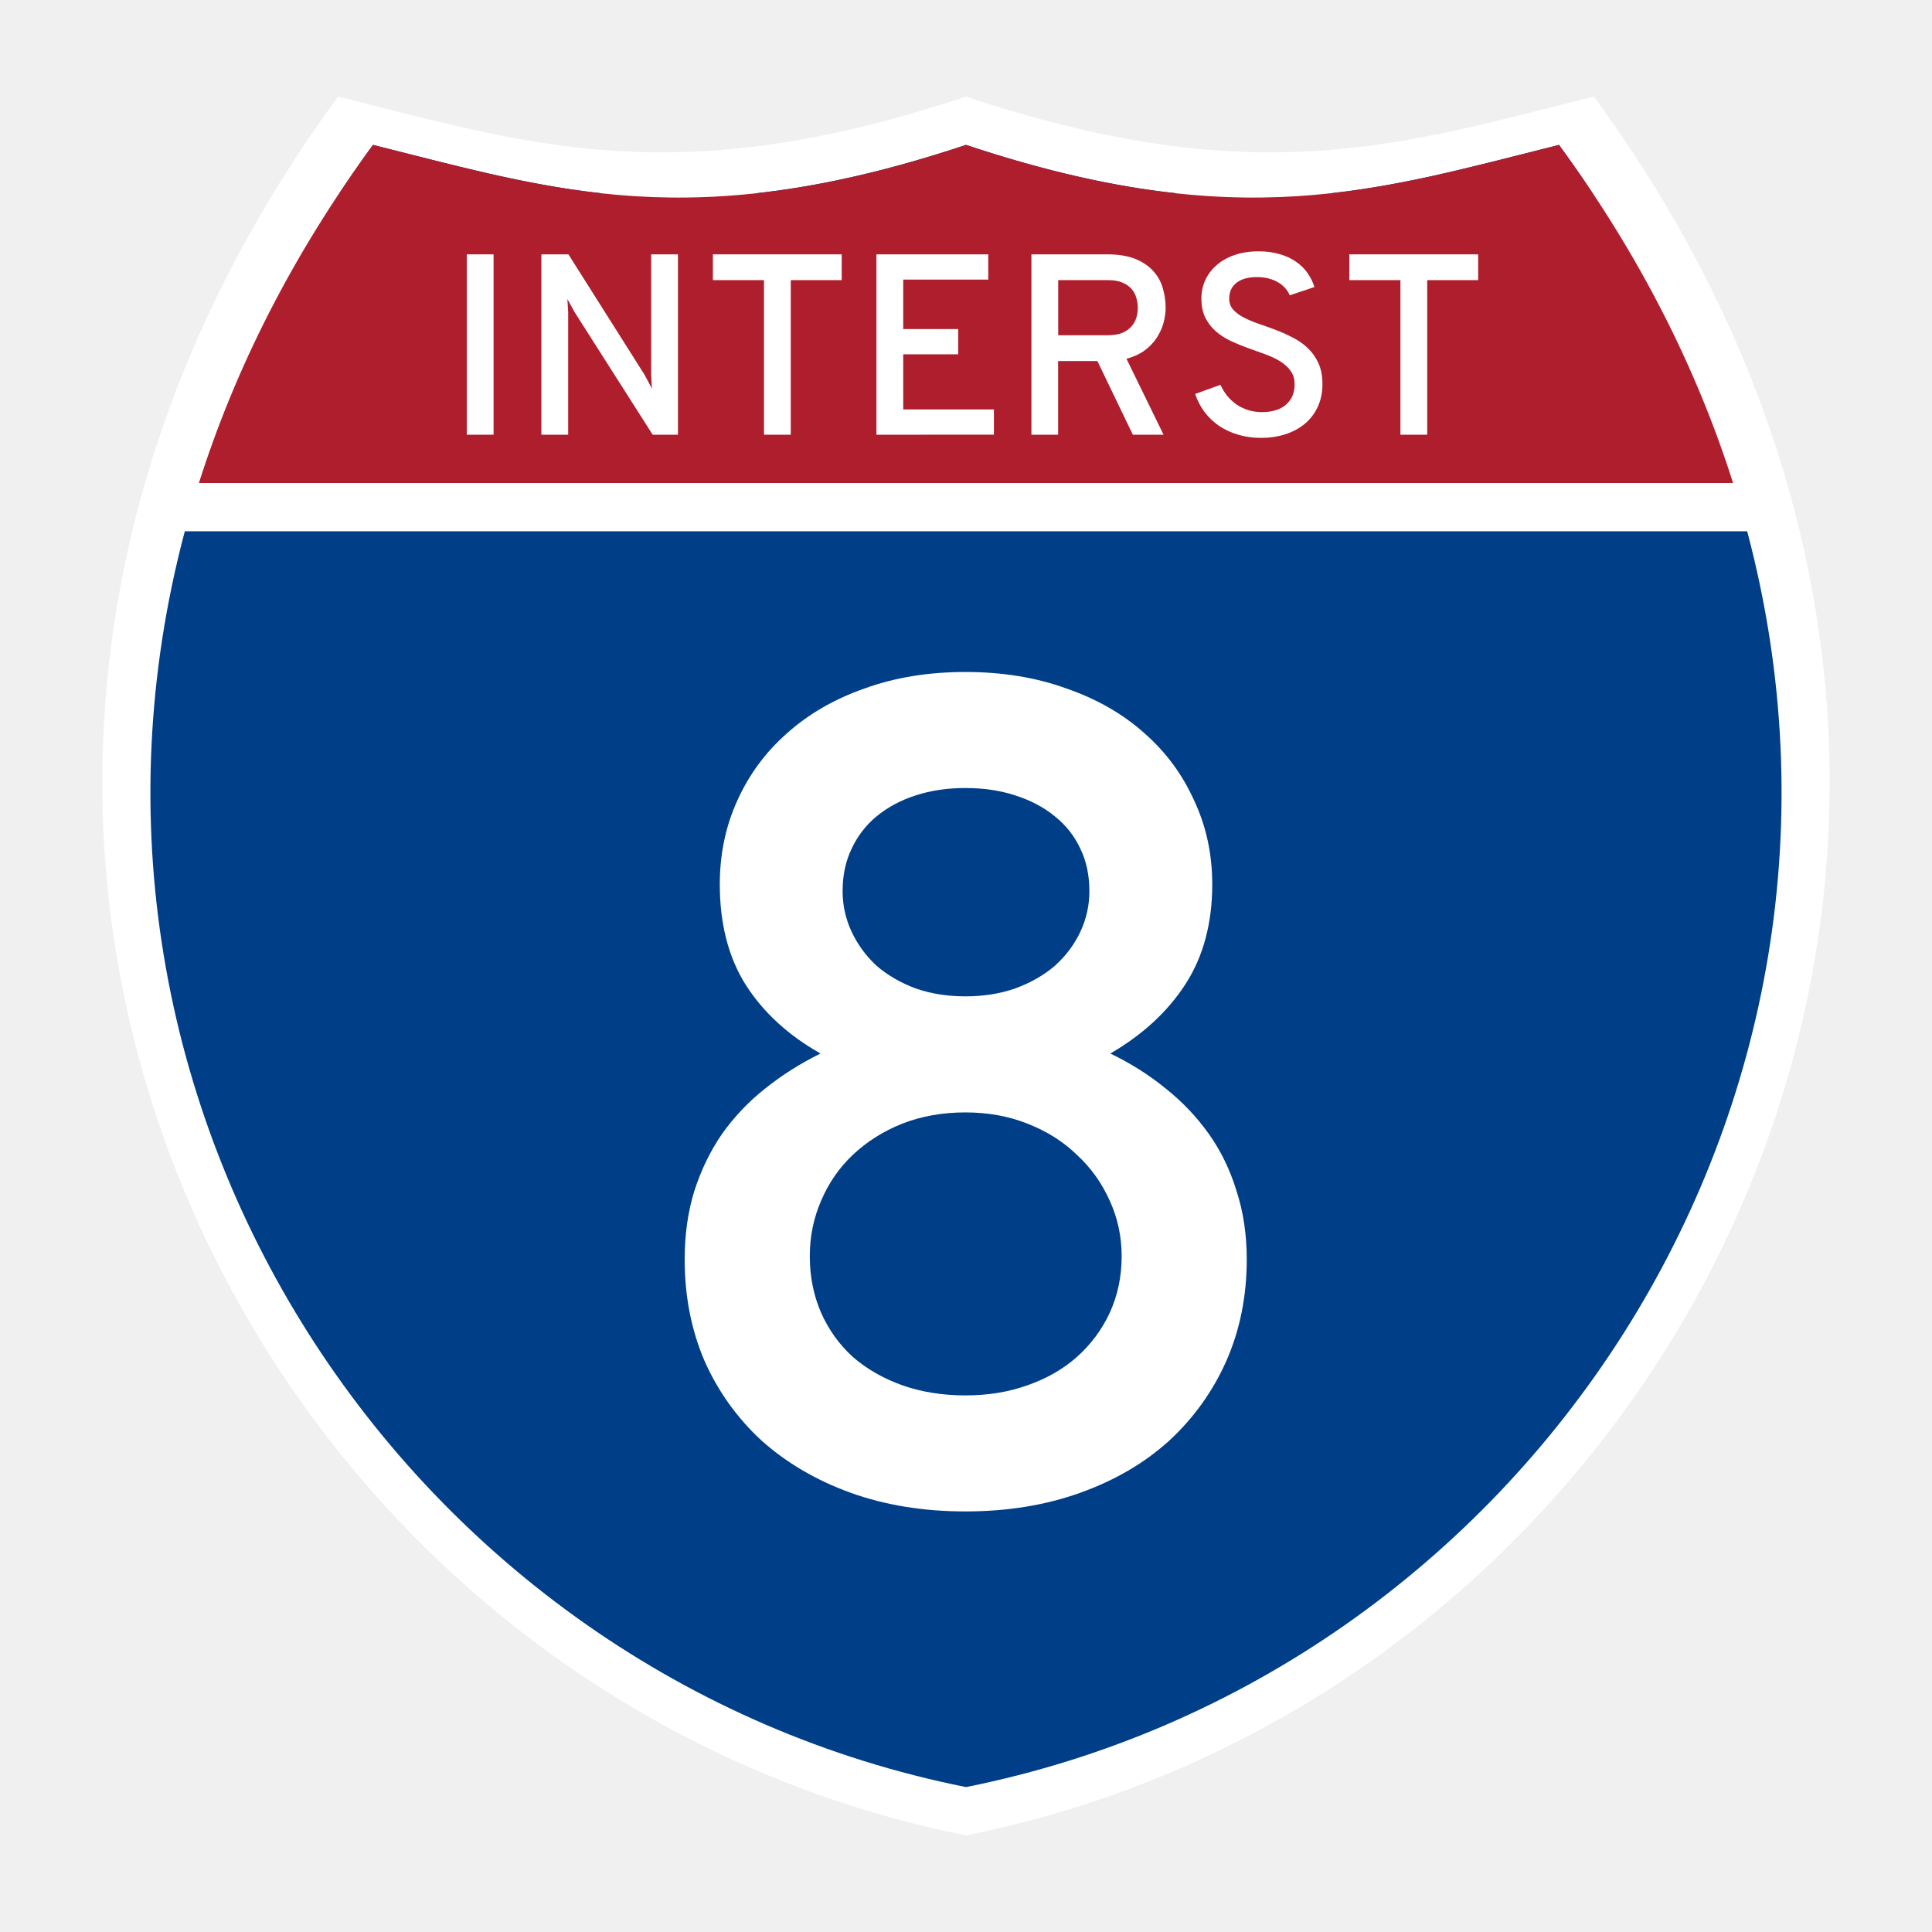
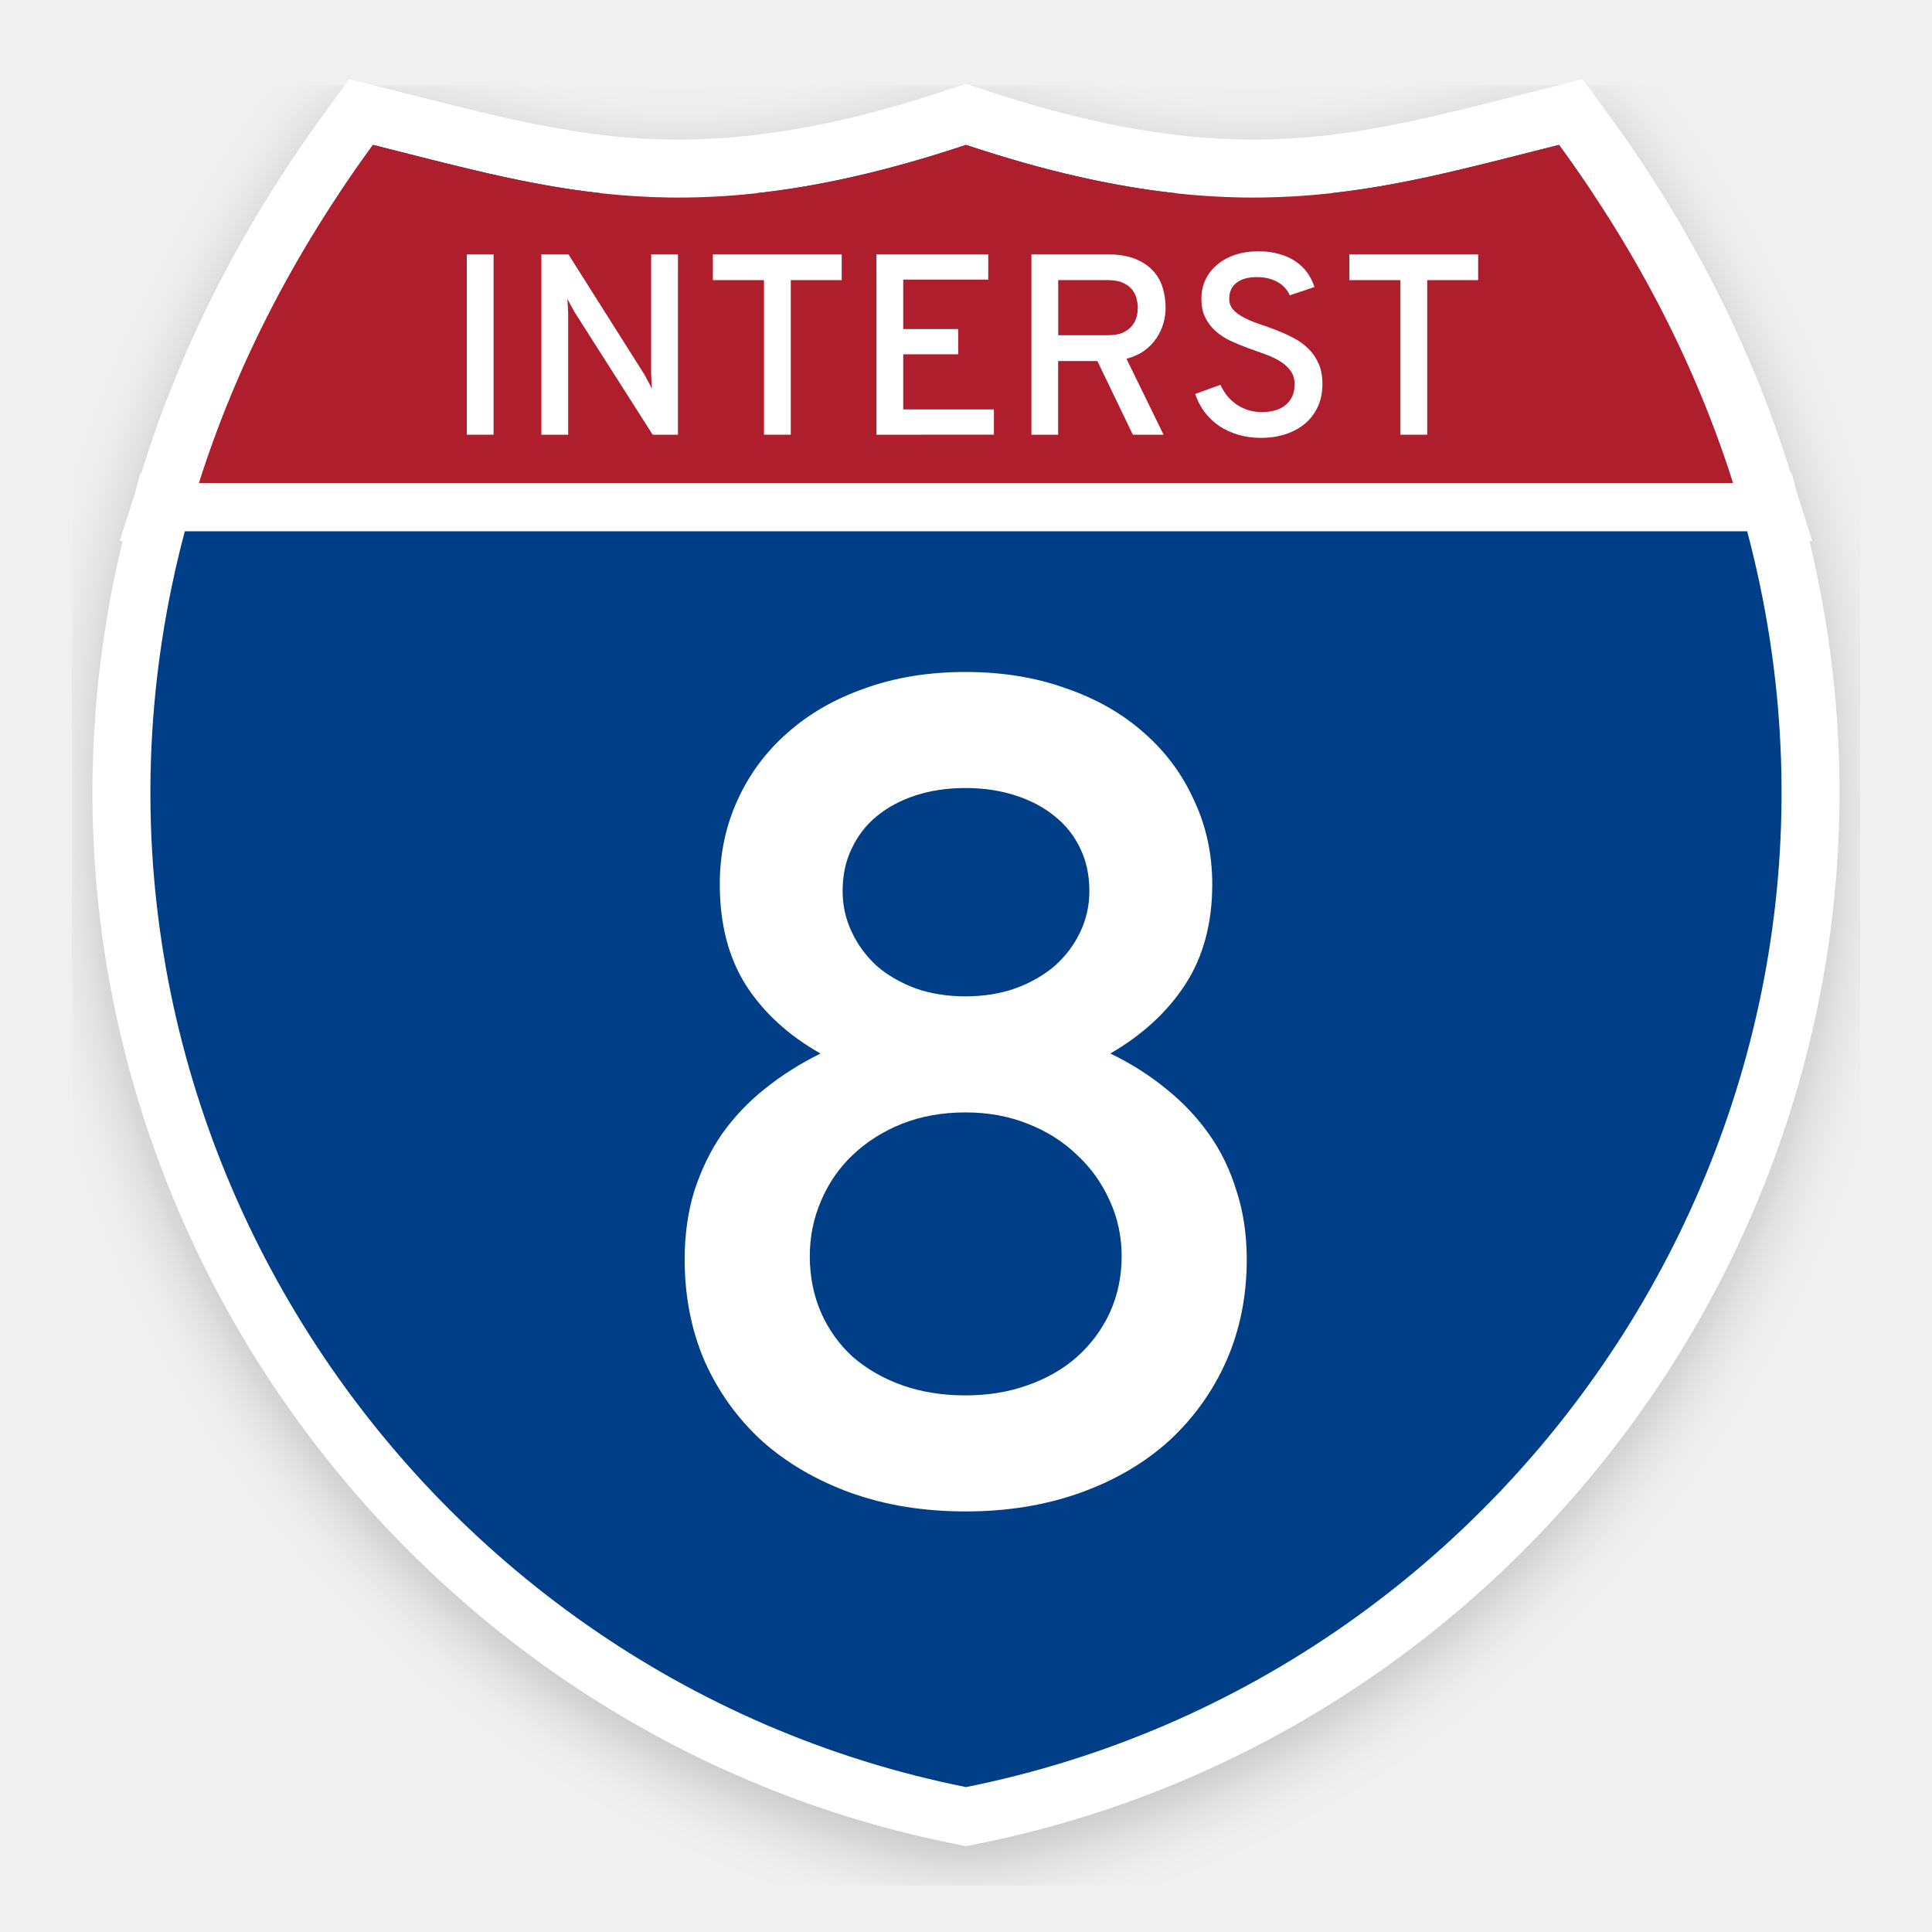
<svg xmlns="http://www.w3.org/2000/svg" width="200" height="200" viewBox="0 0 52.917 52.917" version="1.1" id="svg8">
-   <defs id="defs2" />
+   <defs id="defs2">
+     <filter style="color-interpolation-filters:sRGB" id="filter1259" x="-0.048" width="1.096" y="-0.048" height="1.096">
+       <feGaussianBlur stdDeviation="0.897" id="feGaussianBlur1261" />
+     </filter>
+   </defs>
  <g id="layer1" transform="translate(0,-244.0833)">
-     <path style="fill:#ffffff;stroke:none;stroke-width:0.265px;stroke-linecap:butt;stroke-linejoin:miter;stroke-opacity:1" d="M 26.458,294.354 C 6.615,290.385 -5.292,266.573 9.26,246.729 c 5.292,1.323 9.26,2.646 17.198,0 7.938,2.646 11.906,1.323 17.198,0 14.552,19.844 2.646,43.656 -17.198,47.625 z" id="path3726" />
+     <path style="fill:#000000;fill-opacity:1;stroke:#000000;stroke-width:3.175;stroke-linecap:butt;stroke-linejoin:miter;stroke-miterlimit:4;stroke-dasharray:none;stroke-opacity:1;opacity:0.2;filter:url(#filter1259)" d="m 10.216,248.581 c -2.215,3.021 -3.778,6.139 -4.768,9.26 H 47.468 c -0.99,-3.121 -2.552,-6.24 -4.768,-9.26 -0.565,0.141 -1.111,0.281 -1.652,0.417 -0.455,0.114 -0.904,0.224 -1.351,0.327 -0.116,0.027 -0.232,0.054 -0.348,0.08 -0.128,0.029 -0.255,0.057 -0.383,0.084 -0.161,0.034 -0.323,0.066 -0.485,0.098 -0.117,0.023 -0.233,0.046 -0.35,0.068 -0.158,0.029 -0.318,0.055 -0.477,0.082 -0.125,0.021 -0.25,0.043 -0.376,0.061 -0.27,0.04 -0.541,0.076 -0.815,0.106 -1.319,0.146 -2.708,0.17 -4.264,0 -0.821,-0.09 -1.69,-0.234 -2.62,-0.443 -0.054,-0.012 -0.109,-0.026 -0.163,-0.038 -0.178,-0.041 -0.359,-0.085 -0.542,-0.131 -0.055,-0.014 -0.11,-0.028 -0.165,-0.042 -0.174,-0.045 -0.35,-0.093 -0.528,-0.142 -0.075,-0.021 -0.151,-0.042 -0.227,-0.064 -0.157,-0.045 -0.316,-0.092 -0.476,-0.141 -0.093,-0.028 -0.184,-0.055 -0.278,-0.084 -0.244,-0.076 -0.49,-0.154 -0.742,-0.238 -0.252,0.084 -0.498,0.163 -0.742,0.238 -0.094,0.029 -0.185,0.056 -0.278,0.084 -0.16,0.048 -0.32,0.096 -0.476,0.141 -0.076,0.022 -0.151,0.043 -0.227,0.064 -0.178,0.049 -0.354,0.097 -0.528,0.142 -0.055,0.014 -0.11,0.029 -0.165,0.042 -0.183,0.046 -0.363,0.089 -0.542,0.131 -0.054,0.013 -0.109,0.026 -0.163,0.038 -0.93,0.209 -1.799,0.354 -2.62,0.443 -1.556,0.17 -2.945,0.146 -4.264,0 -0.275,-0.03 -0.546,-0.066 -0.815,-0.106 -0.126,-0.019 -0.251,-0.041 -0.376,-0.061 -0.159,-0.026 -0.319,-0.052 -0.477,-0.082 -0.117,-0.021 -0.234,-0.045 -0.35,-0.068 -0.162,-0.032 -0.323,-0.064 -0.485,-0.098 -0.128,-0.027 -0.255,-0.055 -0.383,-0.084 -0.116,-0.026 -0.232,-0.053 -0.348,-0.08 -0.447,-0.103 -0.896,-0.213 -1.351,-0.327 -0.541,-0.136 -1.086,-0.276 -1.652,-0.417 z m -5.154,10.583 c -4.196,15.798 6.103,31.337 21.397,34.396 15.294,-3.059 25.593,-18.598 21.397,-34.396 z" id="path3726-7-3-7" />
+     <path style="fill:#ffffff;fill-opacity:1;stroke:#ffffff;stroke-width:12;stroke-linecap:butt;stroke-linejoin:miter;stroke-opacity:1;stroke-miterlimit:4;stroke-dasharray:none" d="M 38.611 15 C 30.239 26.417 24.334 38.203 20.592 50 L 179.408 50 C 175.666 38.203 169.761 26.417 161.389 15 C 159.252 15.534 157.189 16.063 155.146 16.576 C 153.426 17.009 151.731 17.421 150.041 17.812 C 149.602 17.914 149.163 18.015 148.725 18.113 C 148.242 18.221 147.76 18.327 147.277 18.43 C 146.667 18.559 146.057 18.68 145.445 18.801 C 145.004 18.888 144.564 18.975 144.121 19.057 C 143.523 19.167 142.92 19.266 142.318 19.365 C 141.845 19.443 141.374 19.527 140.898 19.598 C 139.88 19.749 138.854 19.885 137.816 20 C 132.831 20.551 127.582 20.643 121.701 20 C 118.597 19.661 115.312 19.115 111.799 18.324 C 111.595 18.278 111.387 18.227 111.182 18.18 C 110.508 18.024 109.826 17.86 109.135 17.686 C 108.927 17.633 108.719 17.58 108.51 17.525 C 107.853 17.356 107.187 17.175 106.514 16.988 C 106.228 16.909 105.945 16.83 105.656 16.748 C 105.064 16.579 104.46 16.399 103.855 16.217 C 103.505 16.111 103.16 16.011 102.805 15.9 C 101.884 15.615 100.952 15.317 100 15 C 99.048 15.317 98.116 15.615 97.195 15.9 C 96.84 16.011 96.495 16.111 96.145 16.217 C 95.54 16.399 94.936 16.579 94.344 16.748 C 94.055 16.83 93.772 16.909 93.486 16.988 C 92.813 17.175 92.147 17.356 91.49 17.525 C 91.281 17.58 91.073 17.633 90.865 17.686 C 90.174 17.86 89.492 18.024 88.818 18.18 C 88.613 18.227 88.405 18.278 88.201 18.324 C 84.688 19.115 81.403 19.661 78.299 20 C 72.418 20.643 67.169 20.551 62.184 20 C 61.146 19.885 60.12 19.749 59.102 19.598 C 58.626 19.527 58.155 19.443 57.682 19.365 C 57.08 19.266 56.477 19.167 55.879 19.057 C 55.436 18.975 54.996 18.888 54.555 18.801 C 53.943 18.68 53.333 18.559 52.723 18.43 C 52.24 18.327 51.758 18.221 51.275 18.113 C 50.837 18.015 50.398 17.914 49.959 17.812 C 48.269 17.421 46.574 17.009 44.854 16.576 C 42.811 16.063 40.748 15.534 38.611 15 z M 19.131 55 C 3.272 114.709 42.197 173.439 100 185 C 157.803 173.439 196.728 114.709 180.869 55 L 19.131 55 z " id="path3726-7-3" transform="matrix(0.2645833,0,0,0.2645833,0,244.0833)" />
    <path style="fill:#003f87;fill-opacity:1;stroke:none;stroke-width:0.944px;stroke-linecap:butt;stroke-linejoin:miter;stroke-opacity:1" d="M 38.611 15 C 37.395 16.658 36.248 18.327 35.135 20 L 62.184 20 C 54.181 19.115 46.844 17.058 38.611 15 z M 100 15 C 91.709 17.764 84.637 19.307 78.299 20 L 121.701 20 C 115.363 19.307 108.291 17.764 100 15 z M 161.389 15 C 153.156 17.058 145.819 19.115 137.816 20 L 164.865 20 C 163.752 18.327 162.605 16.658 161.389 15 z M 19.131 55 C 3.272 114.709 42.197 173.439 100 185 C 157.803 173.439 196.728 114.709 180.869 55 L 19.131 55 z " transform="matrix(0.2645833,0,0,0.2645833,0,244.0833)" id="path3726-7" />
    <path style="opacity:1;vector-effect:none;fill:#af1e2d;fill-opacity:1;stroke:none;stroke-width:0.78;stroke-linecap:square;stroke-linejoin:miter;stroke-miterlimit:4;stroke-dasharray:none;stroke-dashoffset:0;stroke-opacity:1;marker:none" d="M 38.611 15 C 30.239 26.417 24.334 38.203 20.592 50 L 179.408 50 C 175.666 38.203 169.761 26.417 161.389 15 C 142.5 19.722 128.333 24.444 100 15 C 71.667 24.444 57.5 19.722 38.611 15 z " transform="matrix(0.2645833,0,0,0.2645833,0,244.0833)" id="path3726-7-5" />
    <g aria-label="INTERST" style="font-style:normal;font-weight:normal;font-size:10.583px;line-height:1.25;font-family:sans-serif;letter-spacing:0px;word-spacing:0px;fill:#000000;fill-opacity:1;stroke:none;stroke-width:0.265" id="text3838">
      <path d="m 12.785,255.99 v -4.94 h 0.734 v 4.94 z" style="font-style:normal;font-variant:normal;font-weight:normal;font-stretch:normal;font-size:7.056px;font-family:Overpass;-inkscape-font-specification:Overpass;text-align:center;text-anchor:middle;fill:#ffffff;stroke-width:0.265" id="path28" />
      <path d="m 17.877,255.99 -2.136,-3.352 -0.2,-0.365 0.021,0.365 v 3.352 h -0.734 v -4.94 h 0.741 l 2.084,3.297 0.203,0.379 -0.021,-0.372 v -3.304 h 0.734 v 4.94 z" style="font-style:normal;font-variant:normal;font-weight:normal;font-stretch:normal;font-size:7.056px;font-family:Overpass;-inkscape-font-specification:Overpass;text-align:center;text-anchor:middle;fill:#ffffff;stroke-width:0.265" id="path30" />
      <path d="m 21.659,251.756 v 4.234 h -0.734 v -4.234 h -1.399 v -0.706 h 3.528 v 0.706 z" style="font-style:normal;font-variant:normal;font-weight:normal;font-stretch:normal;font-size:7.056px;font-family:Overpass;-inkscape-font-specification:Overpass;text-align:center;text-anchor:middle;fill:#ffffff;stroke-width:0.265" id="path32" />
      <path d="m 24.005,255.99 v -4.94 h 3.063 v 0.692 h -2.329 v 1.354 h 1.506 v 0.692 h -1.506 v 1.509 h 2.484 v 0.692 z" style="font-style:normal;font-variant:normal;font-weight:normal;font-stretch:normal;font-size:7.056px;font-family:Overpass;-inkscape-font-specification:Overpass;text-align:center;text-anchor:middle;fill:#ffffff;stroke-width:0.265" id="path34" />
      <path d="m 28.25,255.99 v -4.94 h 2.081 q 0.455,0 0.761,0.124 0.307,0.124 0.493,0.331 0.186,0.203 0.262,0.465 0.079,0.262 0.079,0.541 0,0.214 -0.062,0.431 -0.062,0.217 -0.193,0.41 -0.127,0.189 -0.331,0.338 -0.203,0.145 -0.486,0.22 l 1.016,2.081 h -0.841 l -0.972,-2.019 h -1.075 v 2.019 z m 2.098,-2.725 q 0.231,0 0.386,-0.062 0.155,-0.066 0.251,-0.172 0.096,-0.107 0.138,-0.241 0.041,-0.134 0.041,-0.279 0,-0.127 -0.038,-0.262 -0.034,-0.134 -0.127,-0.245 -0.093,-0.11 -0.251,-0.179 -0.158,-0.069 -0.4,-0.069 h -1.364 v 1.509 z" style="font-style:normal;font-variant:normal;font-weight:normal;font-stretch:normal;font-size:7.056px;font-family:Overpass;-inkscape-font-specification:Overpass;text-align:center;text-anchor:middle;fill:#ffffff;stroke-width:0.265" id="path36" />
      <path d="m 35.326,252.172 q -0.045,-0.107 -0.124,-0.196 -0.079,-0.093 -0.193,-0.158 -0.114,-0.069 -0.262,-0.107 -0.145,-0.038 -0.324,-0.038 -0.355,0 -0.555,0.155 -0.2,0.155 -0.2,0.438 0,0.176 0.11,0.3 0.11,0.121 0.289,0.214 0.179,0.093 0.407,0.172 0.231,0.076 0.469,0.169 0.241,0.09 0.469,0.21 0.231,0.117 0.41,0.289 0.179,0.169 0.289,0.41 0.11,0.238 0.11,0.572 0,0.355 -0.131,0.63 -0.127,0.272 -0.355,0.462 -0.227,0.186 -0.537,0.286 -0.307,0.097 -0.661,0.097 -0.331,0 -0.62,-0.086 -0.286,-0.083 -0.52,-0.238 -0.231,-0.158 -0.4,-0.379 -0.169,-0.224 -0.262,-0.5 l 0.692,-0.251 q 0.076,0.165 0.186,0.303 0.114,0.138 0.258,0.238 0.145,0.097 0.317,0.152 0.176,0.055 0.376,0.055 0.2,0 0.365,-0.048 0.165,-0.048 0.282,-0.145 0.117,-0.097 0.183,-0.238 0.065,-0.145 0.065,-0.331 0,-0.22 -0.11,-0.369 -0.11,-0.152 -0.289,-0.262 -0.179,-0.11 -0.41,-0.193 -0.227,-0.083 -0.469,-0.169 -0.238,-0.086 -0.469,-0.193 -0.227,-0.107 -0.407,-0.262 -0.179,-0.155 -0.289,-0.372 -0.11,-0.217 -0.11,-0.531 0,-0.262 0.103,-0.496 0.107,-0.234 0.307,-0.41 0.2,-0.179 0.493,-0.282 0.293,-0.103 0.668,-0.103 0.314,0 0.568,0.076 0.255,0.072 0.444,0.203 0.193,0.131 0.32,0.31 0.127,0.179 0.193,0.389 z" style="font-style:normal;font-variant:normal;font-weight:normal;font-stretch:normal;font-size:7.056px;font-family:Overpass;-inkscape-font-specification:Overpass;text-align:center;text-anchor:middle;fill:#ffffff;stroke-width:0.265" id="path38" />
      <path d="m 39.091,251.756 v 4.234 h -0.734 v -4.234 h -1.399 v -0.706 h 3.528 v 0.706 z" style="font-style:normal;font-variant:normal;font-weight:normal;font-stretch:normal;font-size:7.056px;font-family:Overpass;-inkscape-font-specification:Overpass;text-align:center;text-anchor:middle;fill:#ffffff;stroke-width:0.265" id="path40" />
    </g>
    <g aria-label="8" style="font-style:normal;font-weight:normal;font-size:10.583px;line-height:1.25;font-family:sans-serif;letter-spacing:0px;word-spacing:0px;fill:#000000;fill-opacity:1;stroke:none;stroke-width:0.265" id="text23">
      <path d="m 26.443,285.481 q -1.721,0 -3.147,-0.512 -1.411,-0.512 -2.434,-1.426 -1.008,-0.93 -1.566,-2.186 -0.543,-1.271 -0.543,-2.775 0,-1.023 0.264,-1.876 0.279,-0.868 0.76,-1.566 0.496,-0.698 1.178,-1.24 0.698,-0.558 1.519,-0.961 -1.318,-0.744 -2.046,-1.876 -0.713,-1.132 -0.713,-2.76 0,-1.24 0.481,-2.294 0.481,-1.07 1.364,-1.845 0.884,-0.791 2.124,-1.225 1.24,-0.45 2.76,-0.45 1.519,0 2.76,0.45 1.256,0.434 2.139,1.225 0.884,0.775 1.364,1.845 0.496,1.054 0.496,2.294 0,1.597 -0.729,2.729 -0.729,1.132 -2.062,1.907 0.837,0.403 1.519,0.961 0.682,0.543 1.178,1.24 0.496,0.698 0.76,1.566 0.279,0.853 0.279,1.876 0,1.504 -0.558,2.775 -0.558,1.256 -1.566,2.186 -1.008,0.915 -2.434,1.426 -1.426,0.512 -3.147,0.512 z m 0,-3.178 q 0.93,0 1.705,-0.279 0.791,-0.279 1.349,-0.775 0.574,-0.512 0.899,-1.209 0.326,-0.713 0.326,-1.55 0,-0.806 -0.326,-1.519 -0.326,-0.729 -0.899,-1.256 -0.558,-0.543 -1.349,-0.853 -0.775,-0.31 -1.705,-0.31 -0.946,0 -1.736,0.31 -0.775,0.31 -1.349,0.853 -0.558,0.527 -0.868,1.256 -0.31,0.713 -0.31,1.519 0,0.837 0.31,1.55 0.31,0.698 0.868,1.209 0.574,0.496 1.349,0.775 0.791,0.279 1.736,0.279 z m 0,-10.93 q 0.744,0 1.364,-0.217 0.636,-0.233 1.085,-0.62 0.45,-0.403 0.698,-0.93 0.248,-0.527 0.248,-1.116 0,-0.651 -0.248,-1.163 -0.248,-0.527 -0.698,-0.884 -0.45,-0.372 -1.085,-0.574 -0.62,-0.202 -1.364,-0.202 -0.744,0 -1.364,0.202 -0.62,0.202 -1.07,0.574 -0.434,0.357 -0.682,0.884 -0.248,0.512 -0.248,1.163 0,0.589 0.248,1.116 0.248,0.527 0.682,0.93 0.45,0.388 1.07,0.62 0.62,0.217 1.364,0.217 z" style="font-style:normal;font-variant:normal;font-weight:normal;font-stretch:normal;font-size:31.75px;font-family:Overpass;-inkscape-font-specification:Overpass;text-align:center;text-anchor:middle;fill:#ffffff;stroke-width:0.265" id="path25" />
    </g>
  </g>
</svg>
